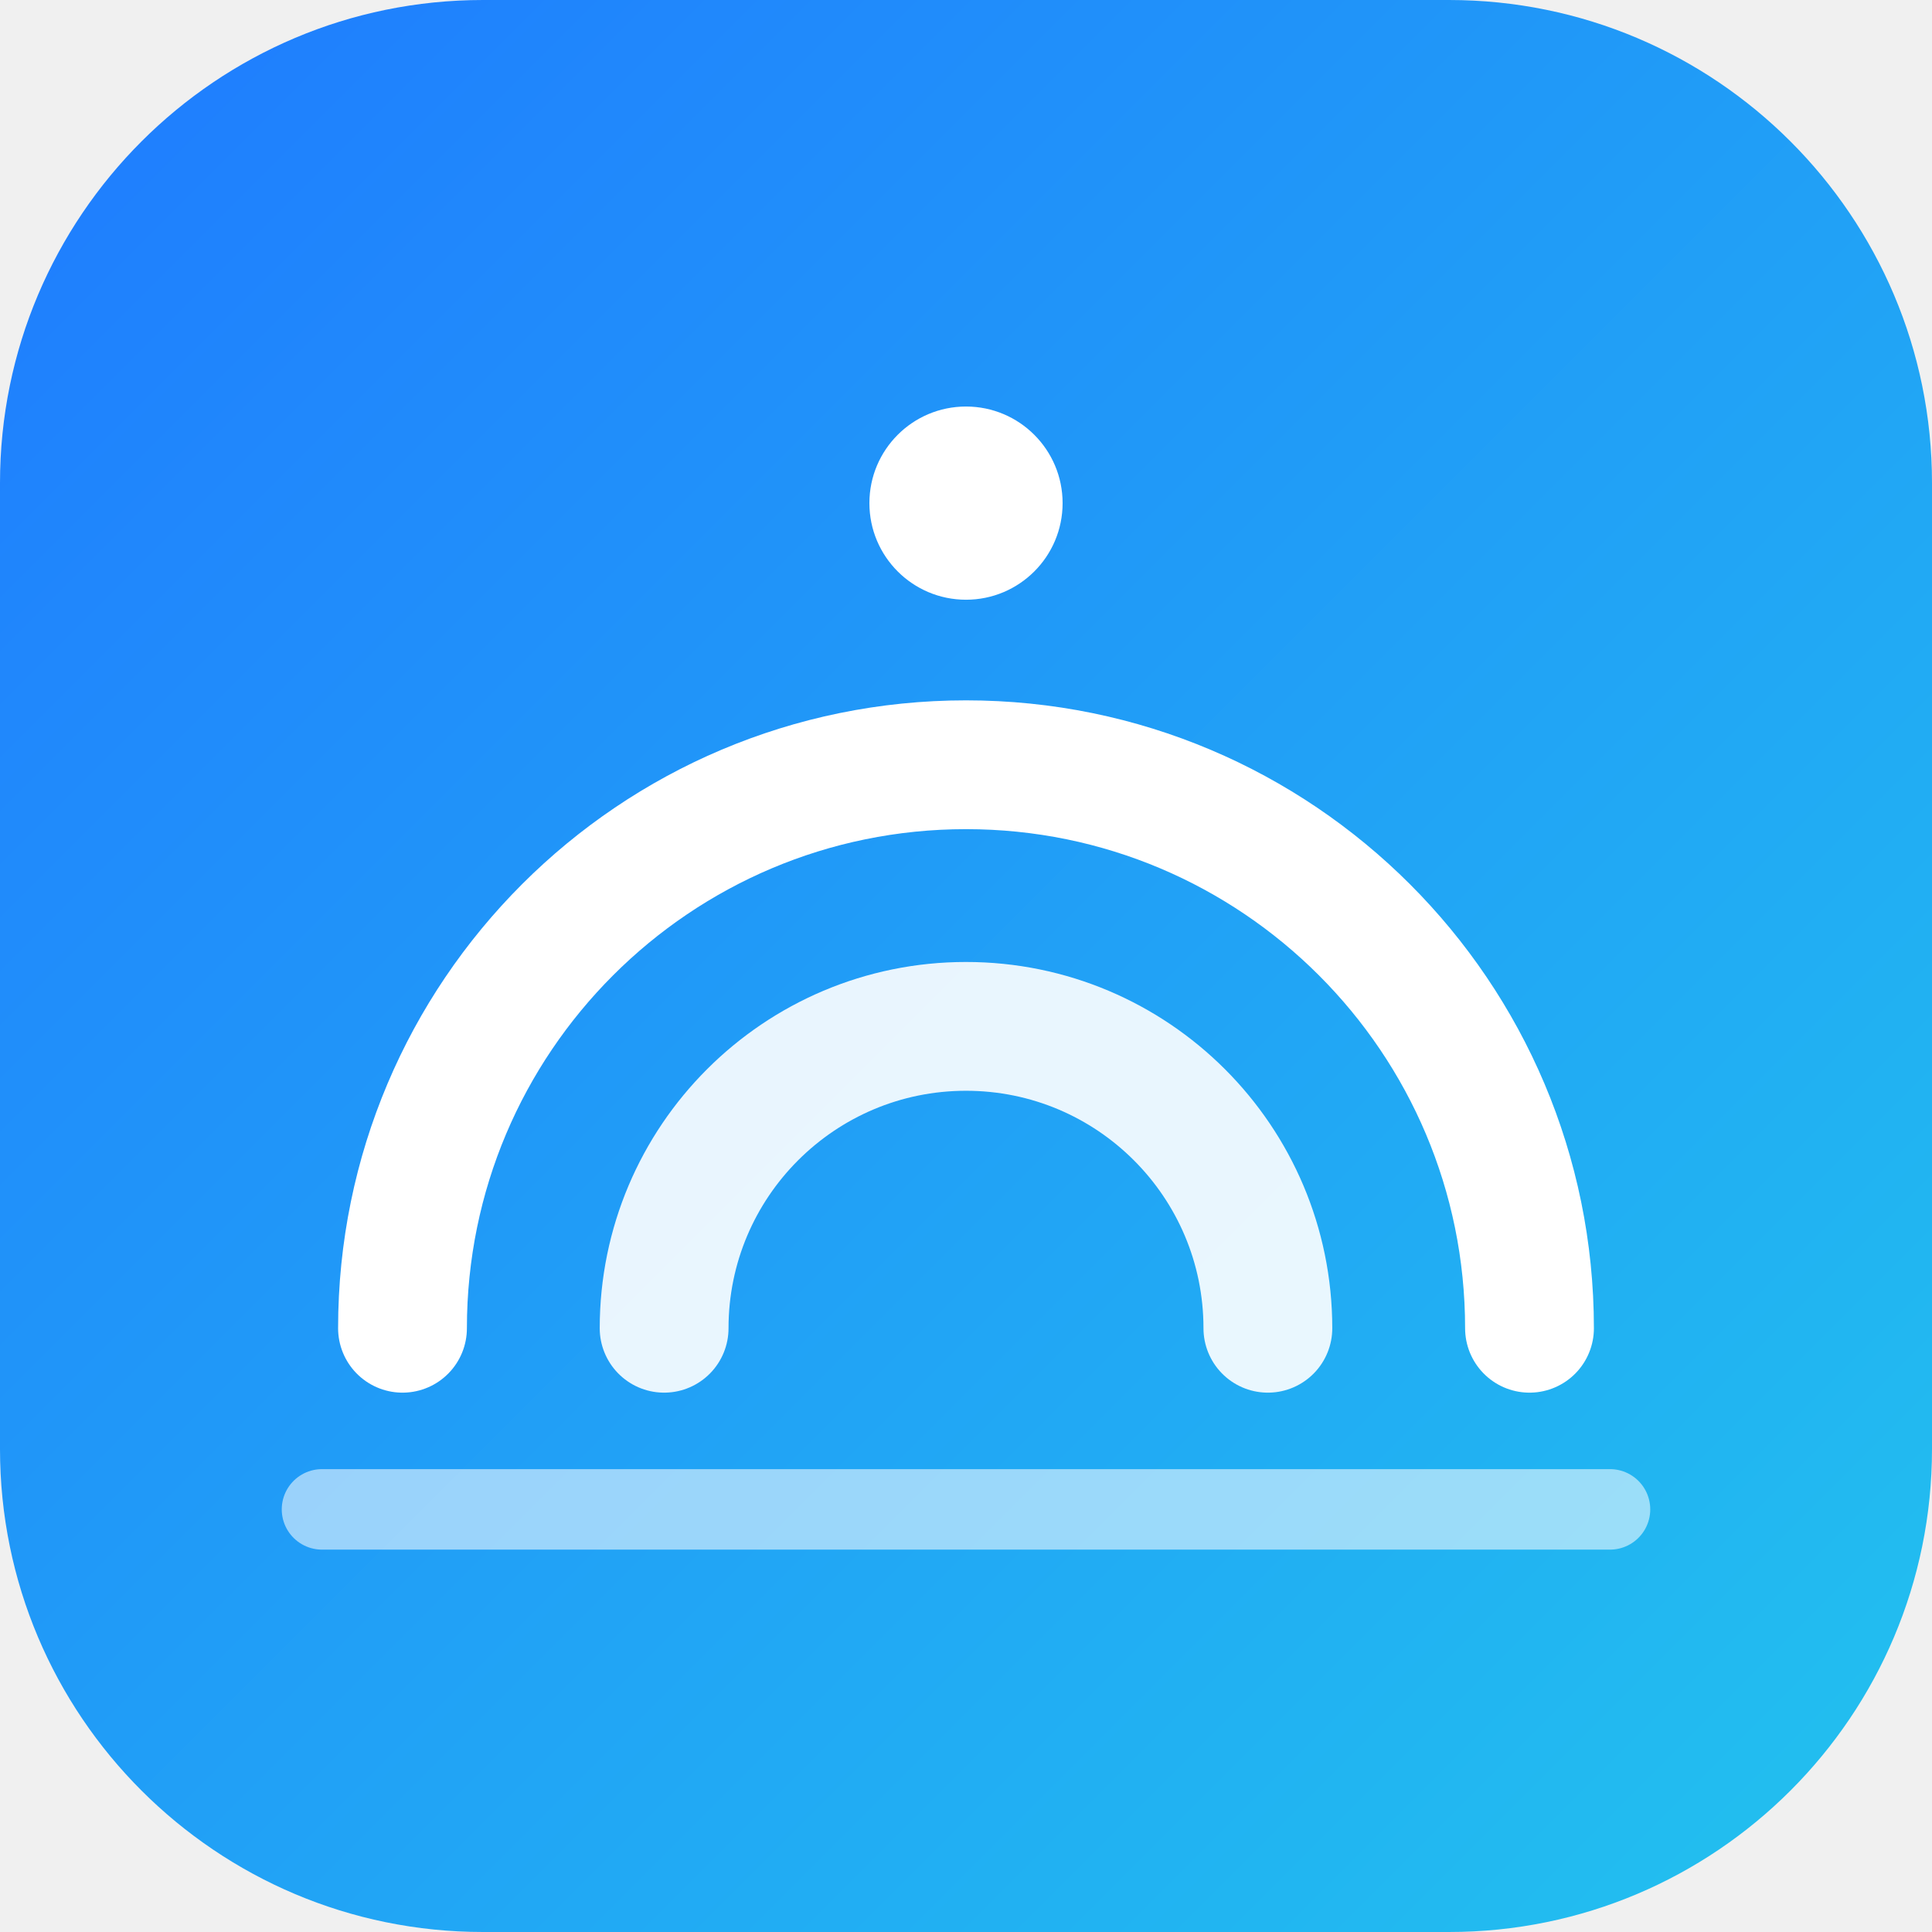
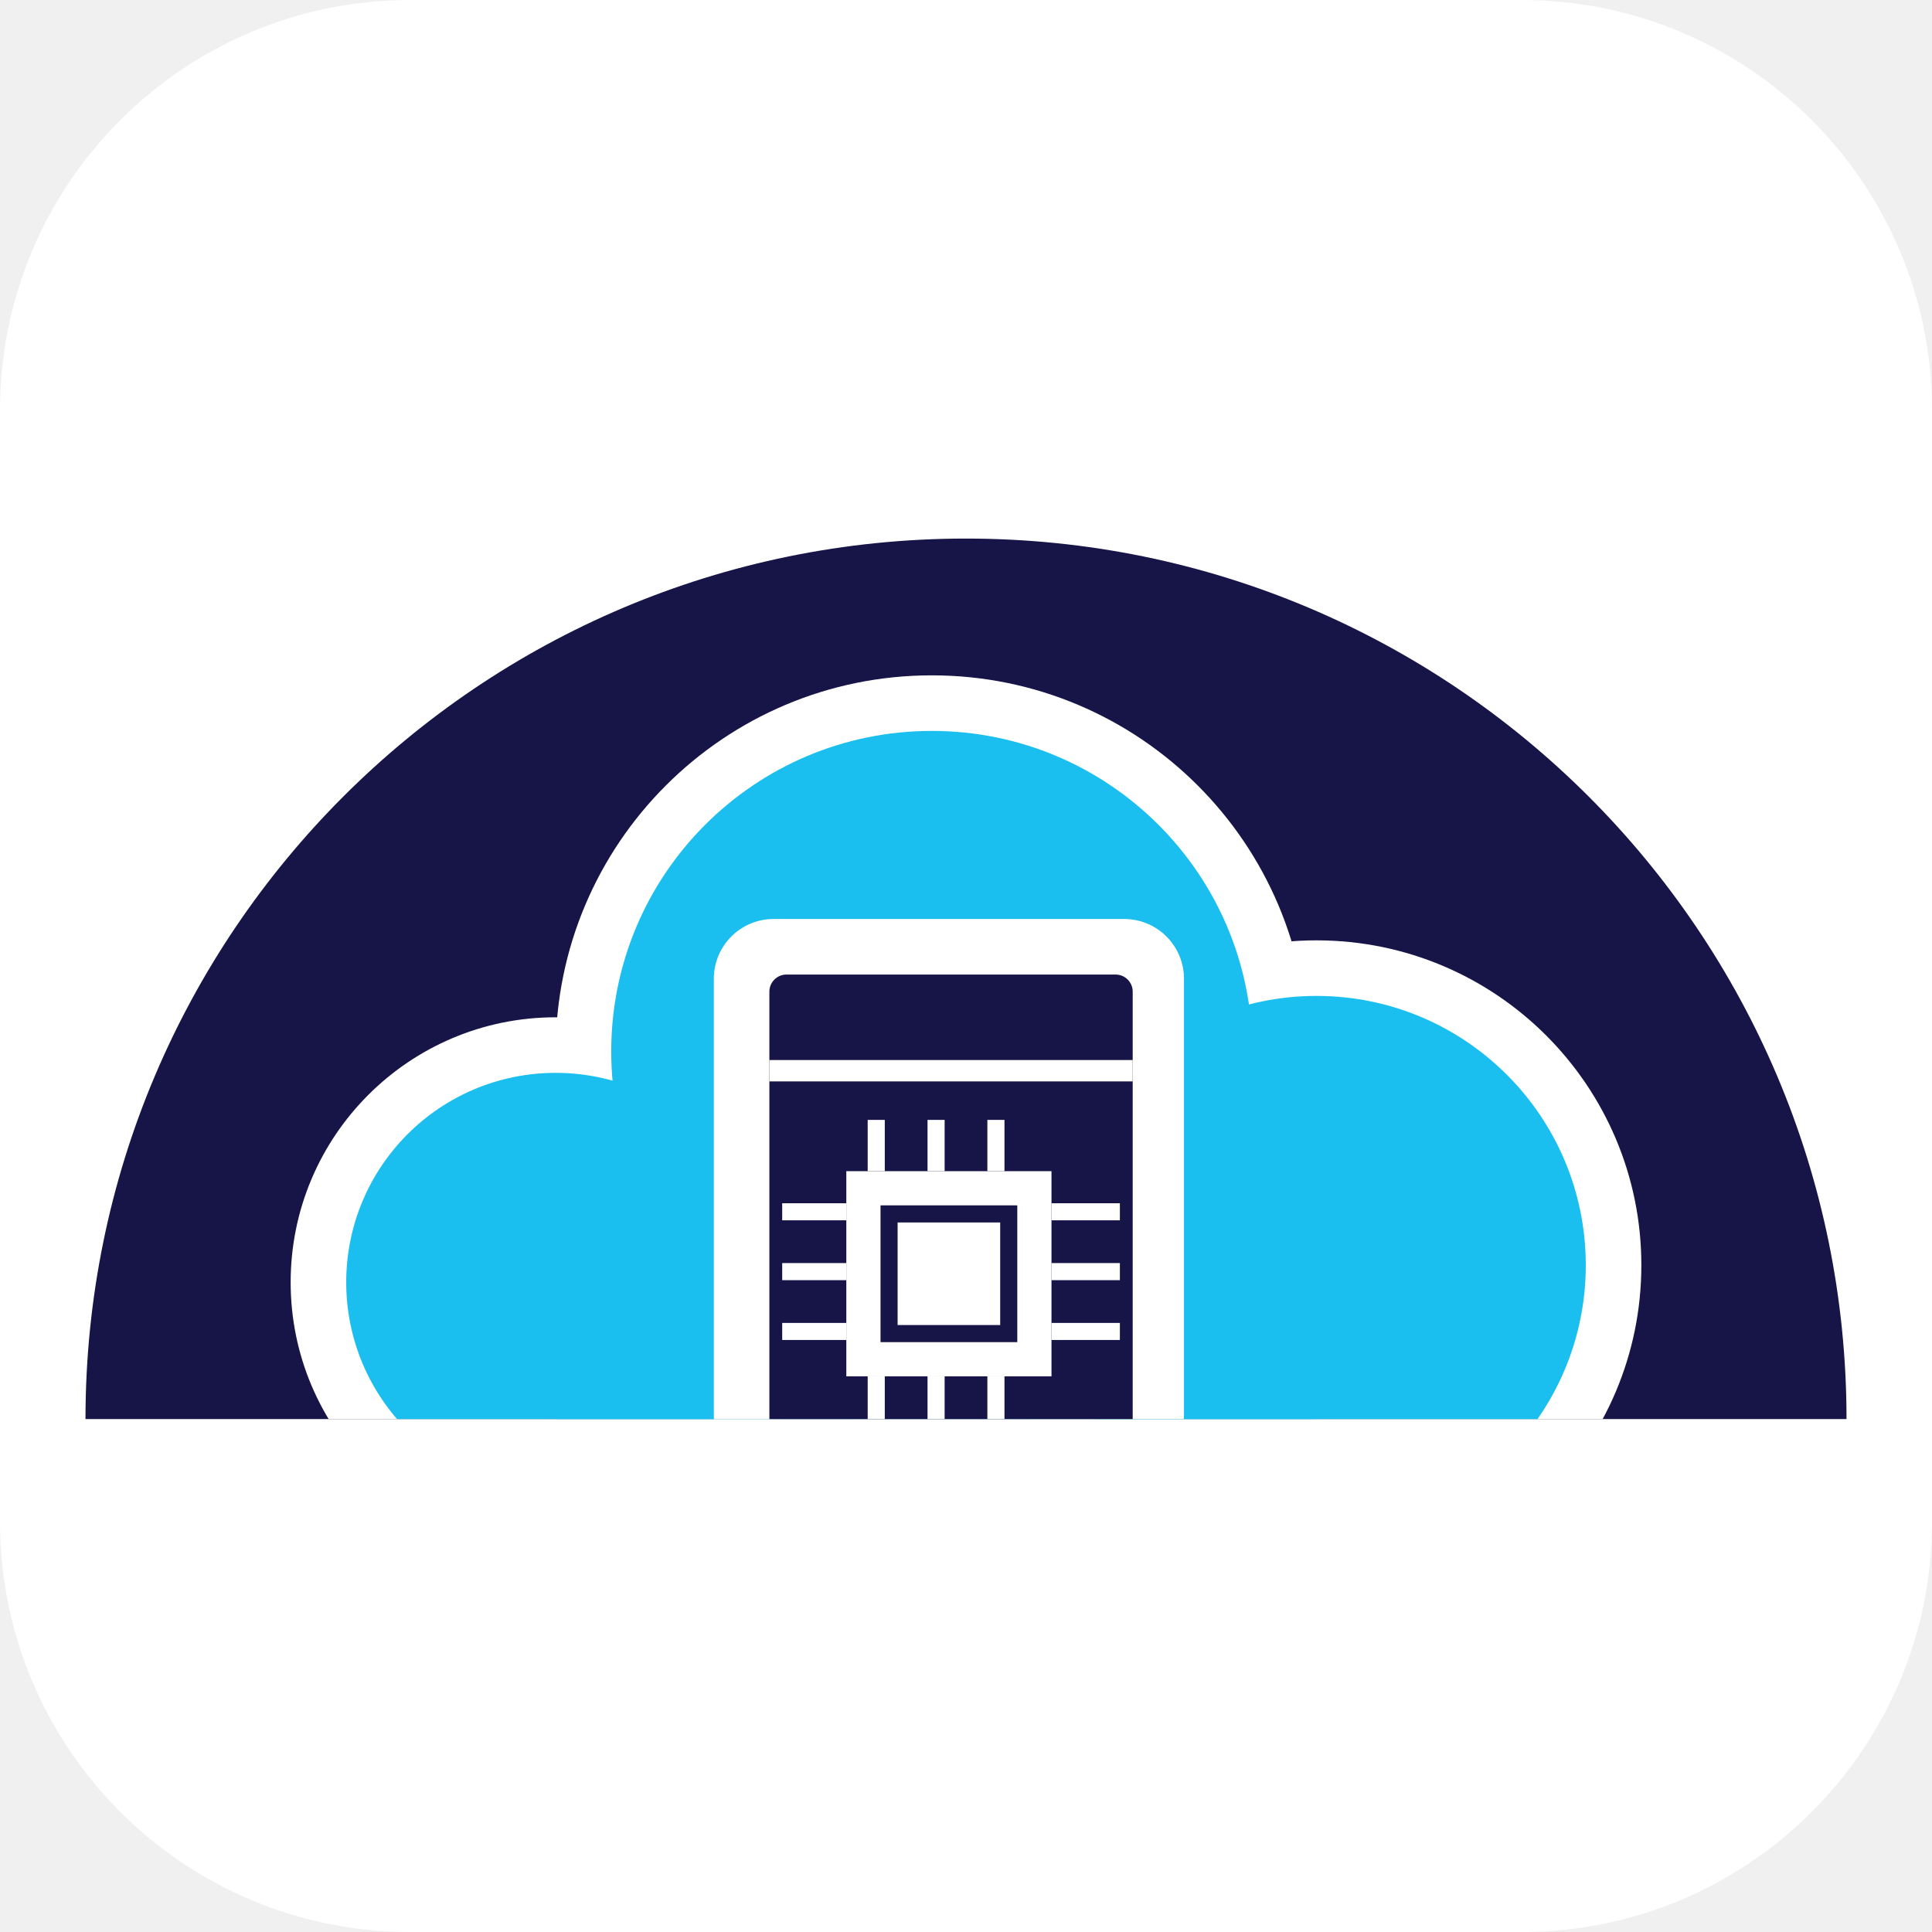
- <svg xmlns="http://www.w3.org/2000/svg" viewBox="0 0 48 48">
+ <svg xmlns="http://www.w3.org/2000/svg" viewBox="286 72 452 452">
  <defs>
-     <linearGradient id="g" x1="0" y1="0" x2="1" y2="1">
-       <stop offset="0" stop-color="#1f7aff" />
-       <stop offset="1" stop-color="#22c3ee" />
-     </linearGradient>
+     <clipPath id="c">
+       <rect x="300" y="150" width="424" height="254" />
+     </clipPath>
  </defs>
-   <rect width="48" height="48" rx="12" fill="url(#g)" />
-   <path d="M10 33a14 14 0 0128 0" fill="none" stroke="#fff" stroke-width="3.2" stroke-linecap="round" />
-   <path d="M16.5 33a7.5 7.5 0 0115 0" fill="none" stroke="#fff" stroke-opacity=".9" stroke-width="3.2" stroke-linecap="round" />
-   <path d="M8 37.5h32" stroke="#fff" stroke-opacity=".55" stroke-width="2" stroke-linecap="round" />
-   <circle cx="24" cy="12.5" r="2.4" fill="#fff" />
+   <rect x="286" y="72" width="452" height="452" rx="96" fill="#fff" />
+   <g transform="translate(0 -0)">
+     <g clip-path="url(#c)">
+       <path d="M306 404a206 206 0 0 1 412 0z" fill="#171547" />
+       <g fill="#fff">
+         <circle cx="504" cy="318" r="88" />
+         <circle cx="416" cy="372" r="62" />
+         <circle cx="594" cy="368" r="76" />
+         <rect x="416" y="330" width="178" height="80" />
+       </g>
+       <g fill="#1abfef">
+         <circle cx="504" cy="318" r="75" />
+         <circle cx="416" cy="372" r="49" />
+         <circle cx="594" cy="368" r="63" />
+         <rect x="416" y="330" width="178" height="80" />
+       </g>
+       <rect x="453" y="287" width="110" height="130" rx="14" fill="#fff" />
+       <rect x="466" y="300" width="85" height="120" rx="4" fill="#171547" />
+       <path d="M466 322.5h85" stroke="#fff" stroke-width="5" />
+       <rect x="484" y="346" width="48" height="48" fill="#fff" />
+       <rect x="494" y="356" width="28" height="28" fill="none" stroke="#171547" stroke-width="4" />
+       <path d="M491 334v12M505 334v12M519 334v12M491 394v12M505 394v12M519 394v12M469 355.5h15M469 369.5h15M469 383.5h15M532 355.5h16M532 369.5h16M532 383.5h16" stroke="#fff" stroke-width="4" />
+     </g>
+   </g>
</svg>
